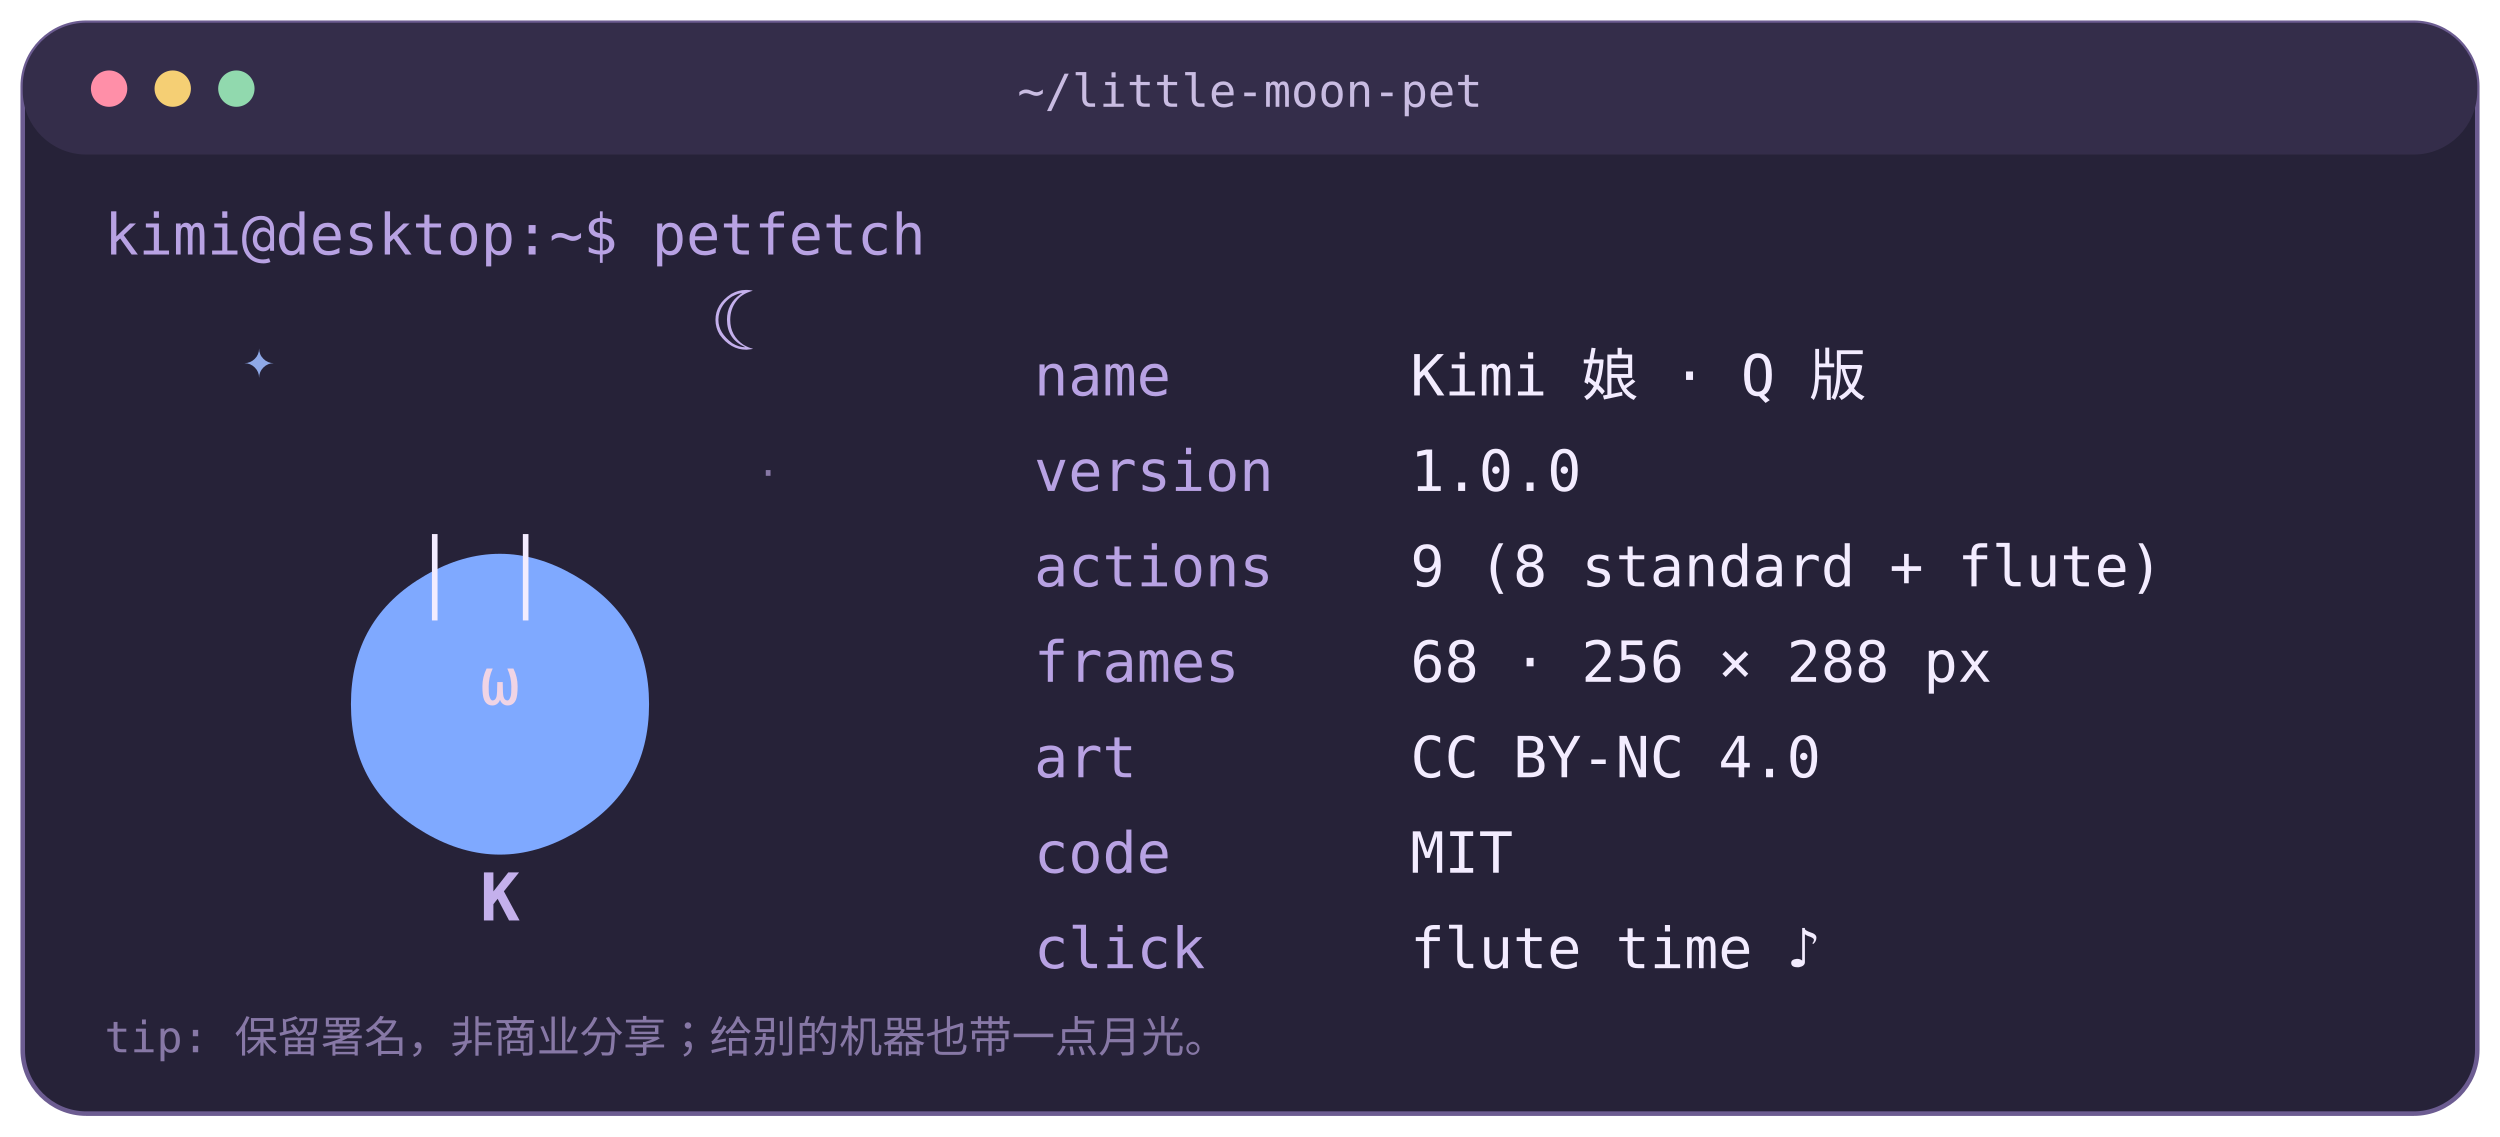
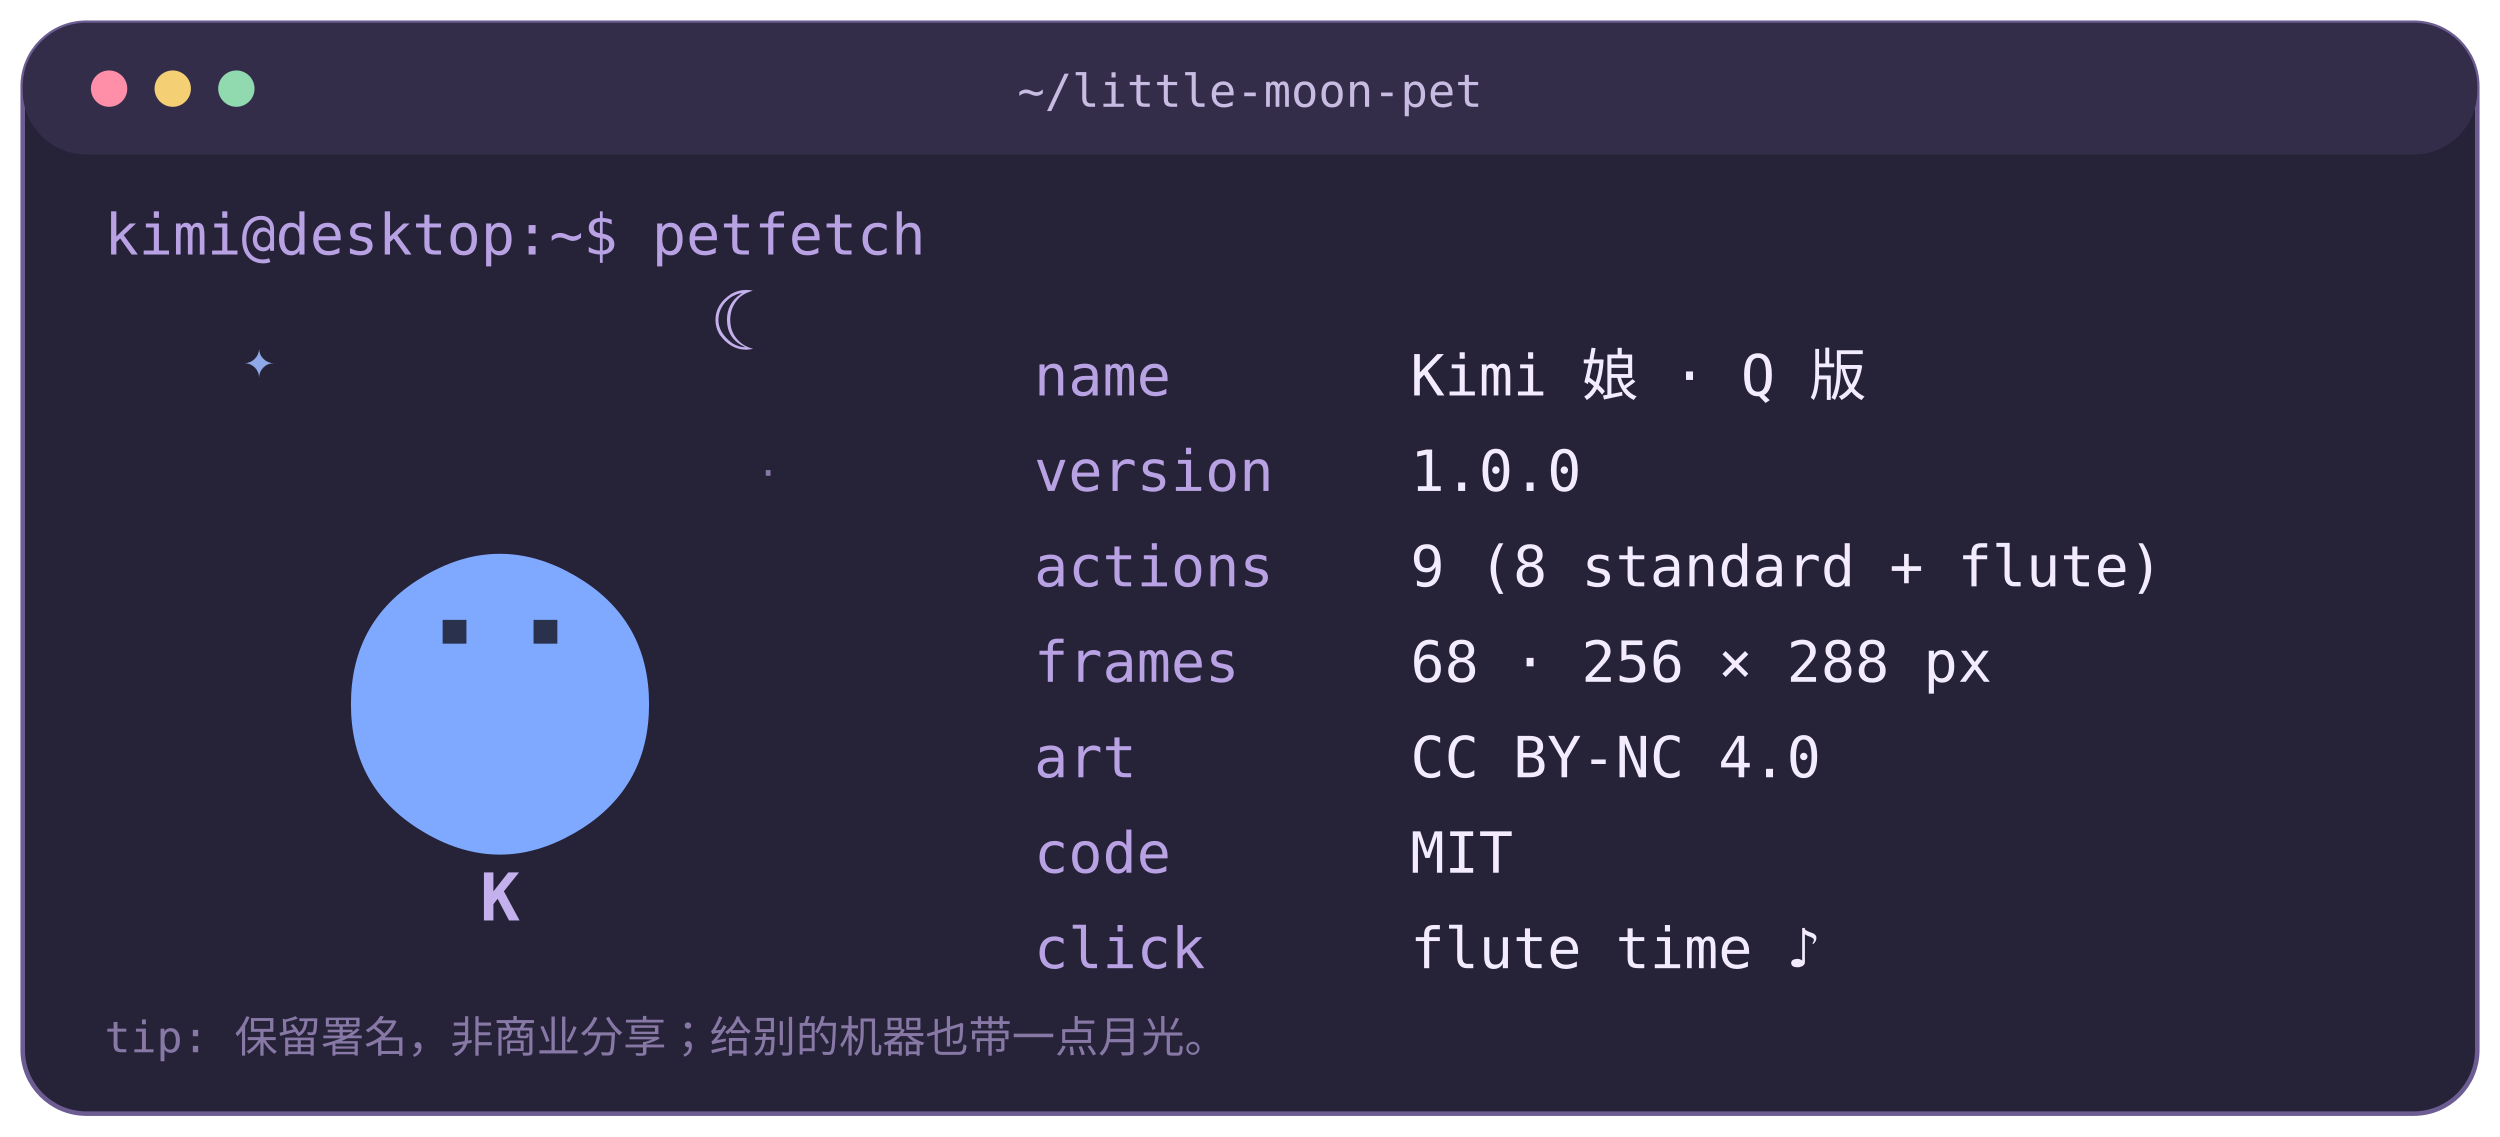
<svg xmlns="http://www.w3.org/2000/svg" width="1100" height="500" viewBox="0 0 1100 500" role="img" aria-labelledby="title desc" xml:space="preserve">
  <rect x="10" y="10" width="1080" height="480" rx="28" fill="#262238" stroke="#6c5c91" stroke-width="2" />
  <rect x="10" y="10" width="1080" height="58" rx="28" fill="#342d4a" />
  <circle cx="48" cy="39" r="8" fill="#ff8fa8" />
  <circle cx="76" cy="39" r="8" fill="#f5cf74" />
  <circle cx="104" cy="39" r="8" fill="#91d9ae" />
  <text x="550" y="47" text-anchor="middle" fill="#c9bce2" font-size="20" font-family="ui-monospace,SFMono-Regular,Menlo,monospace">~/little-moon-pet</text>
  <text x="46" y="112" fill="#b8a2e3" font-size="25" font-family="ui-monospace,SFMono-Regular,Menlo,monospace">kimi@desktop:~$ petfetch</text>
  <g id="unicode-moon-pet" font-family="ui-monospace,SFMono-Regular,Menlo,'Hiragino Kaku Gothic ProN','Yu Gothic',monospace" text-anchor="middle">
    <text x="323" y="154" fill="#c4b0ec" font-size="36">☾</text>
    <text x="114" y="166" fill="#8fa9e8" font-size="23">✦</text>
    <text x="338" y="214" fill="#8778a6" font-size="17">·</text>
    <text x="220" y="367" fill="#7fa9ff" font-size="220">●</text>
-     <g fill="#f3ecff" font-size="32" font-weight="700">
-       <text x="200" y="265">▏</text>
-       <text x="240" y="265">▏</text>
+     <g fill="#29314c" font-size="27" font-weight="700">
+       <text x="200" y="285">▪</text>
+       <text x="240" y="285">▪</text>
    </g>
-     <text x="220" y="310" fill="#f0d4e5" font-size="29">ω</text>
    <text x="220" y="405" fill="#c4b0ec" font-size="29" font-weight="700">K</text>
  </g>
  <g font-family="ui-monospace,SFMono-Regular,Menlo,monospace" font-size="25">
    <text x="455" y="174" fill="#b8a2e3">name       <tspan fill="#f3ecff">Kimi 娘 · Q 版</tspan>
    </text>
    <text x="455" y="216" fill="#b8a2e3">version    <tspan fill="#f3ecff">1.0.0</tspan>
    </text>
    <text x="455" y="258" fill="#b8a2e3">actions    <tspan fill="#f3ecff">9 (8 standard + flute)</tspan>
    </text>
    <text x="455" y="300" fill="#b8a2e3">frames     <tspan fill="#f3ecff">68 · 256 × 288 px</tspan>
    </text>
    <text x="455" y="342" fill="#b8a2e3">art        <tspan fill="#f3ecff">CC BY-NC 4.0</tspan>
    </text>
    <text x="455" y="384" fill="#b8a2e3">code       <tspan fill="#f3ecff">MIT</tspan>
    </text>
    <text x="455" y="426" fill="#b8a2e3">click      <tspan fill="#f3ecff">flute time ♪</tspan>
    </text>
  </g>
  <text x="46" y="463" fill="#8778a6" font-size="19" font-family="ui-monospace,SFMono-Regular,Menlo,monospace">tip: 保留署名，非商业分享；给别的机器也带一点月光。</text>
</svg>
